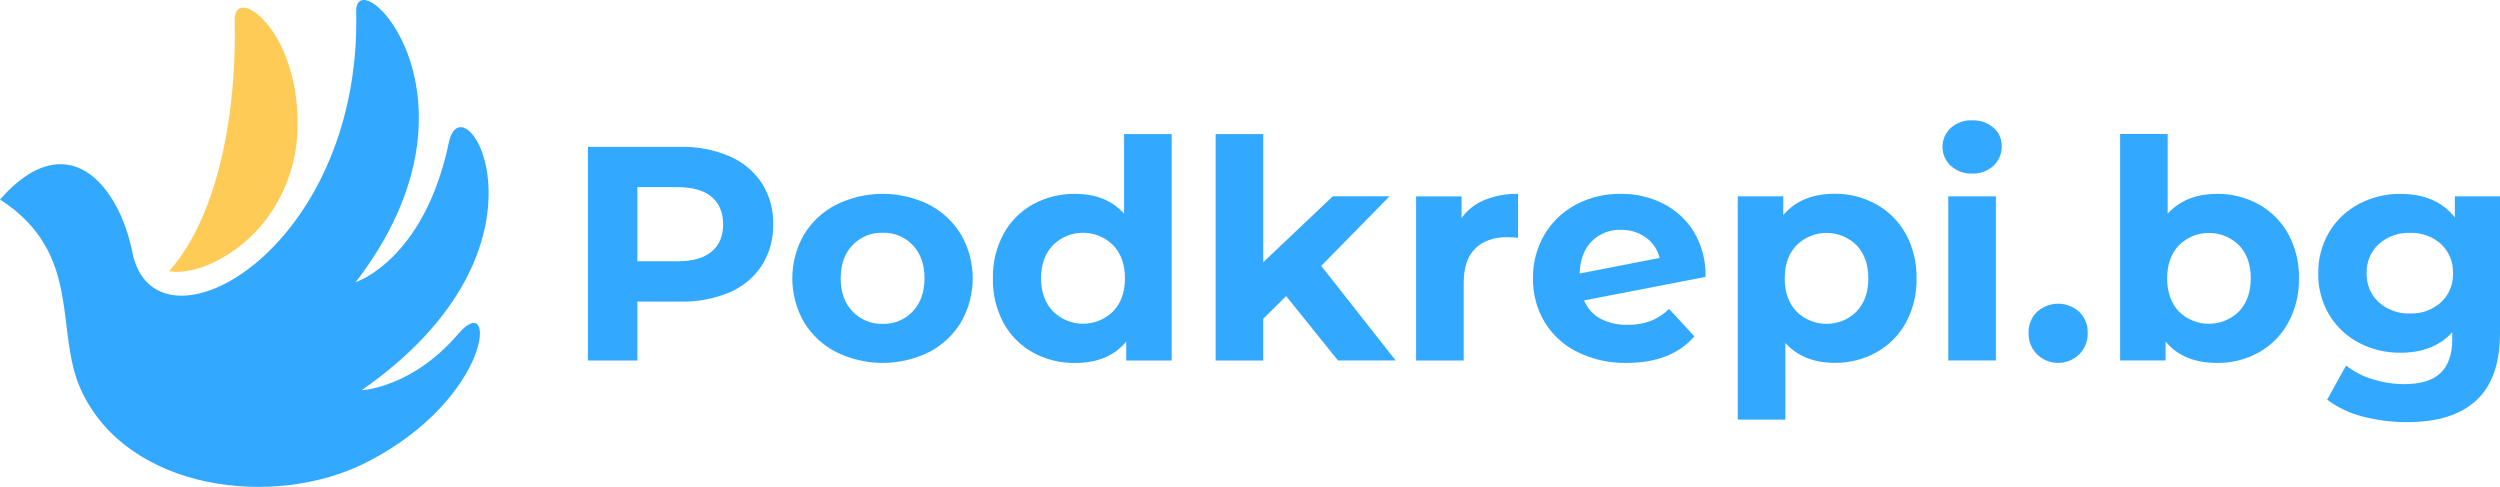
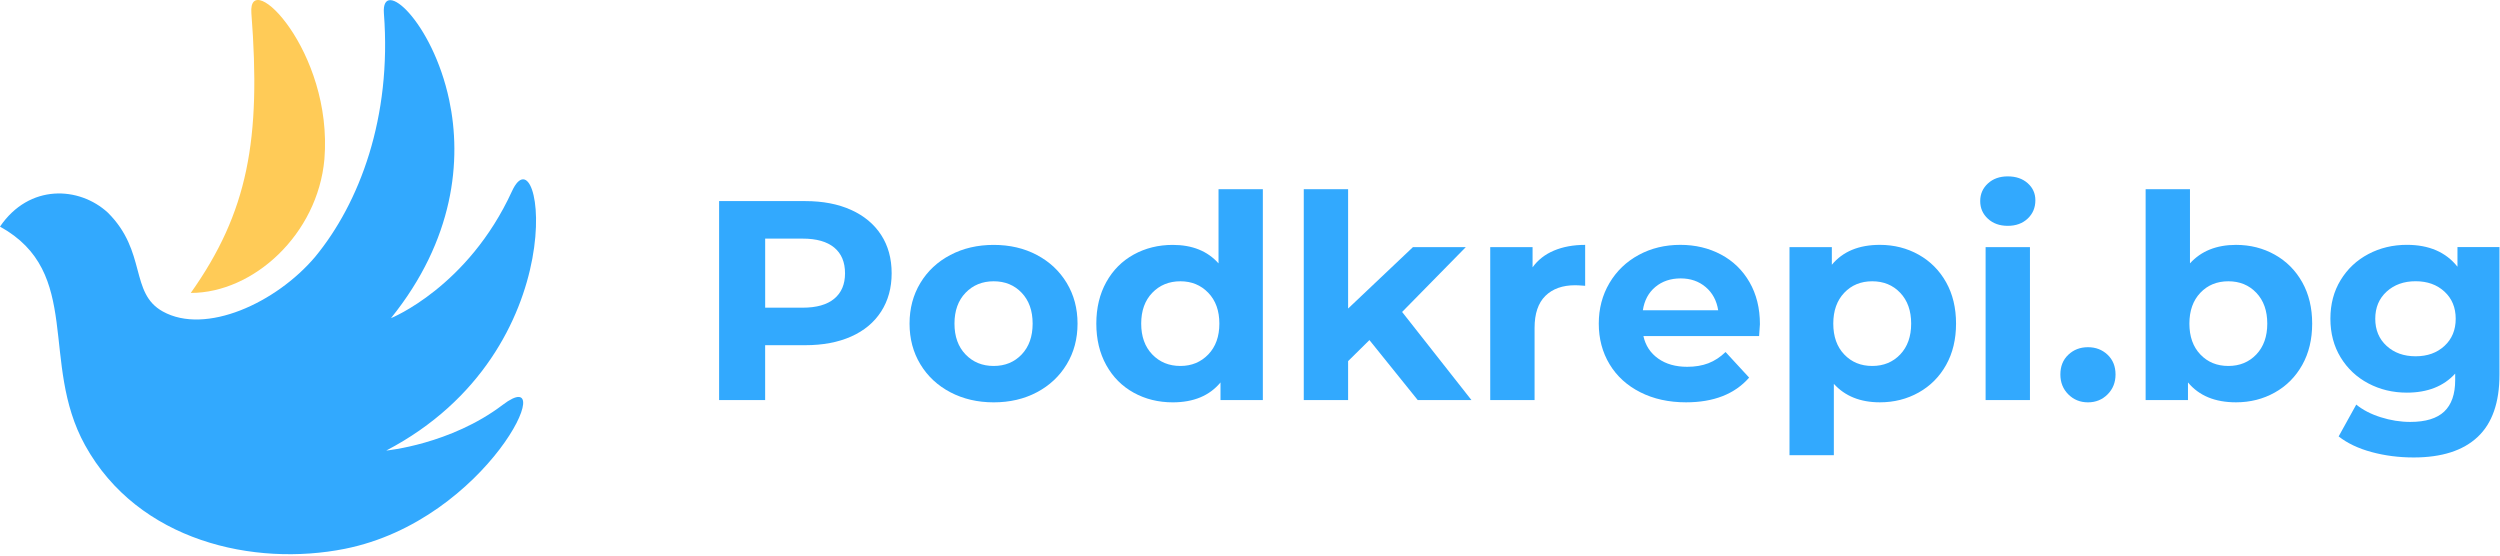
- <svg xmlns="http://www.w3.org/2000/svg" viewBox="0 0 883.2 172">
-   <defs>
-     <style>.cls-1 {fill: #32a9fe;}.cls-2 {fill: #ffcb57;}
- </style>
-   </defs>
-   <g id="Layer_2" data-name="Layer 2">
-     <g id="Layer_1-2" data-name="Layer 1">
-       <path class="cls-1" d="M257.78,55.23a25.88,25.88,0,0,1,11.37,9.49,26.14,26.14,0,0,1,4,14.55,26.21,26.21,0,0,1-4,14.5,25.4,25.4,0,0,1-11.37,9.49,42.51,42.51,0,0,1-17.41,3.29h-15.2v20.81H207.7V51.88h32.67A41.94,41.94,0,0,1,257.78,55.23Zm-6.41,33.69q4.1-3.4,4.1-9.65t-4.1-9.76q-4.1-3.4-12-3.4H225.17v26.2H239.4Q247.27,92.31,251.36,88.92Z" />
-       <path class="cls-1" d="M295.4,124.38A28.44,28.44,0,0,1,284,113.76a31.05,31.05,0,0,1,0-30.83A28.45,28.45,0,0,1,295.4,72.31a37.11,37.11,0,0,1,32.83,0,28.56,28.56,0,0,1,11.32,10.62,31.05,31.05,0,0,1,0,30.83,28.55,28.55,0,0,1-11.32,10.62,37.11,37.11,0,0,1-32.83,0ZM322.46,110q4.15-4.37,4.15-11.7t-4.15-11.7a14,14,0,0,0-10.62-4.37,14.18,14.18,0,0,0-10.67,4.37Q297,91,297,98.35t4.2,11.7a14.18,14.18,0,0,0,10.67,4.37A14,14,0,0,0,322.46,110Z" />
-       <path class="cls-1" d="M413.93,47.36v80H397.87v-6.68q-6.25,7.55-18.11,7.55a30.11,30.11,0,0,1-14.82-3.67,26.24,26.24,0,0,1-10.4-10.46,31.86,31.86,0,0,1-3.77-15.74,31.87,31.87,0,0,1,3.77-15.74,26.25,26.25,0,0,1,10.4-10.46,30.13,30.13,0,0,1,14.82-3.67q11.1,0,17.36,7V47.36ZM393.23,110q4.2-4.37,4.2-11.7t-4.2-11.7a15.1,15.1,0,0,0-21.24,0q-4.2,4.37-4.2,11.7T372,110a15.1,15.1,0,0,0,21.24,0Z" />
-       <path class="cls-1" d="M454.36,104.6l-8.09,8v14.77H429.46v-80h16.82V92.63l24.58-23.29H490.9L466.76,93.93l26.3,33.42H472.68Z" />
-       <path class="cls-1" d="M524.48,70.64a30.21,30.21,0,0,1,11.8-2.16V84q-2.8-.22-3.77-.22-7.22,0-11.32,4T517.1,100v27.38H500.28v-58h16.06V77A18.7,18.7,0,0,1,524.48,70.64Z" />
-       <path class="cls-1" d="M583.13,113.39a19.45,19.45,0,0,0,6.52-4.26l8.95,9.7q-8.19,9.38-23.93,9.38a37.84,37.84,0,0,1-17.36-3.83,28,28,0,0,1-11.64-10.62,29.24,29.24,0,0,1-4.1-15.42,29.64,29.64,0,0,1,4-15.36,28.32,28.32,0,0,1,11.1-10.67,32.83,32.83,0,0,1,15.9-3.83A32.45,32.45,0,0,1,587.71,72a27,27,0,0,1,10.83,10.13,29.54,29.54,0,0,1,4,15.69l-42.91,8.3a12.86,12.86,0,0,0,5.77,6.47,19.83,19.83,0,0,0,9.65,2.16A22.24,22.24,0,0,0,583.13,113.39ZM562.27,85.3q-4,4.1-4.2,11.32l28.25-5.5a12.69,12.69,0,0,0-4.85-7.22,14.52,14.52,0,0,0-8.84-2.7A13.8,13.8,0,0,0,562.27,85.3Z" />
-       <path class="cls-1" d="M662.9,72.21a26.72,26.72,0,0,1,10.4,10.46,31.58,31.58,0,0,1,3.77,15.69A31.57,31.57,0,0,1,673.31,114a26.71,26.71,0,0,1-10.4,10.46,29.56,29.56,0,0,1-14.72,3.72q-11.1,0-17.46-7v27.06H613.91V69.35H630V76q6.25-7.54,18.22-7.55A29.56,29.56,0,0,1,662.9,72.21Zm-7,37.84q4.15-4.37,4.15-11.7t-4.15-11.7a15.1,15.1,0,0,0-21.24,0q-4.15,4.37-4.15,11.7t4.15,11.7a15.1,15.1,0,0,0,21.24,0Z" />
-       <path class="cls-1" d="M689.15,58.57a9.13,9.13,0,0,1,0-13.37,10.67,10.67,0,0,1,7.55-2.69,10.94,10.94,0,0,1,7.55,2.59,8.3,8.3,0,0,1,2.91,6.47,9.15,9.15,0,0,1-2.91,7,10.55,10.55,0,0,1-7.55,2.75A10.66,10.66,0,0,1,689.15,58.57Zm-.86,10.78h16.82v58H688.29Z" />
-       <path class="cls-1" d="M719.66,125.19a10.23,10.23,0,0,1-3-7.55,9.84,9.84,0,0,1,3-7.49,11.11,11.11,0,0,1,14.88,0,9.85,9.85,0,0,1,3,7.49,10.24,10.24,0,0,1-3,7.55,10.67,10.67,0,0,1-14.88,0Z" />
-       <path class="cls-1" d="M798,72.21a26.72,26.72,0,0,1,10.4,10.46,31.57,31.57,0,0,1,3.77,15.69A31.56,31.56,0,0,1,808.38,114,26.7,26.7,0,0,1,798,124.49a29.56,29.56,0,0,1-14.72,3.72q-12,0-18.22-7.55v6.68H749v-80H765.8V75.49q6.36-7,17.46-7A29.56,29.56,0,0,1,798,72.21ZM791,110q4.15-4.37,4.15-11.7T791,86.65a15.1,15.1,0,0,0-21.24,0q-4.15,4.37-4.15,11.7t4.15,11.7A15.1,15.1,0,0,0,791,110Z" />
-       <path class="cls-1" d="M883.2,69.35v48.3q0,16-8.3,23.72t-24.26,7.76a60.72,60.72,0,0,1-16-2,34.88,34.88,0,0,1-12.5-5.93l6.68-12.07a27.5,27.5,0,0,0,9.27,4.8,36.88,36.88,0,0,0,11.21,1.78q8.73,0,12.88-3.93t4.15-11.91v-2.48q-6.58,7.22-18.33,7.22a30.77,30.77,0,0,1-14.61-3.5,26.68,26.68,0,0,1-10.51-9.86,27.57,27.57,0,0,1-3.88-14.66,27.58,27.58,0,0,1,3.88-14.66A26.71,26.71,0,0,1,833.45,72a30.79,30.79,0,0,1,14.61-3.5q12.61,0,19.19,8.3V69.35Zm-20.86,37.46a13.37,13.37,0,0,0,4.26-10.3,13.37,13.37,0,0,0-4.26-10.3,15.49,15.49,0,0,0-10.94-3.94,15.68,15.68,0,0,0-11,3.94,13.28,13.28,0,0,0-4.31,10.3,13.28,13.28,0,0,0,4.31,10.3,15.68,15.68,0,0,0,11,3.93A15.49,15.49,0,0,0,862.34,106.81Z" />
-       <path class="cls-1" d="M0,70.47c23.73-27,42-5.24,46.75,18.63,7.84,39.42,81,.08,79.09-84.93-.43-19.1,50.12,30-.16,95.5,0,0,24.17-7.75,32.88-49.28,5.06-24.11,42.57,36.43-30.82,87.48,0,0,17.8-.78,34.17-19.94,13.82-16.18,12.13,22.61-32.29,45.34-32.56,16.66-84.44,10.2-100.92-25.34C19,117,29.63,89.63,0,70.47" />
-       <path class="cls-2" d="M105.13,44.25a55,55,0,0,1-13.32,36C82.42,90.92,69,97.28,59.71,95.83c15.6-17.38,24-51.08,23.18-88.62-.28-13,22.62,2.93,22.23,37" />
-     </g>
-   </g>
+ <svg xmlns="http://www.w3.org/2000/svg" width="1162" height="258" viewBox="0 0 1162 258" fill="none">
+   <path d="M150.79 73.969C154.84 23.689 115.19 -15.591 116.84 6.109C121.39 64.829 115.27 98.609 88.67 136.159C117.78 136.159 147.66 108.949 150.79 73.969Z" fill="#FFCB57" />
+   <path d="M146.46 119.409C167.15 94.299 182.14 54.579 178.44 6.239C177.12 -11.061 200.97 9.789 208.78 46.459C214.73 74.379 211.09 111.469 181.72 147.879C181.72 147.879 217.49 133.529 237.96 88.889C252.03 58.219 268.64 162.799 179.52 209.419C179.52 209.419 209.43 206.579 233.65 188.179C261.15 167.279 226.8 241.829 160.27 255.089C118.24 263.469 64.25 251.699 39.53 206.929C18.29 168.459 38.62 126.669 0 105.329C13.6 85.349 36.81 86.609 50.11 98.819C68.36 116.959 60.17 136.169 75.65 144.769C95.55 155.839 128.34 140.799 146.46 119.409Z" fill="#32A9FE" />
+   <path d="M395.61 97.569C401.64 100.299 406.29 104.179 409.55 109.199C412.81 114.219 414.44 120.159 414.44 127.029C414.44 133.809 412.81 139.739 409.55 144.799C406.29 149.869 401.64 153.739 395.61 156.419C389.58 159.109 382.47 160.449 374.27 160.449H355.64V185.949H334.24V93.469H374.27C382.47 93.469 389.58 94.839 395.61 97.569ZM387.75 138.849C391.1 136.079 392.77 132.139 392.77 127.029C392.77 121.829 391.1 117.849 387.75 115.069C384.4 112.299 379.51 110.909 373.09 110.909H355.65V143.009H373.09C379.52 143.009 384.41 141.629 387.75 138.849Z" fill="#32A9FE" />
+   <path d="M441.72 182.319C435.78 179.199 431.13 174.859 427.78 169.309C424.43 163.759 422.76 157.469 422.76 150.419C422.76 143.379 424.43 137.079 427.78 131.529C431.13 125.979 435.77 121.639 441.72 118.519C447.66 115.389 454.38 113.829 461.87 113.829C469.35 113.829 476.05 115.389 481.95 118.519C487.85 121.649 492.47 125.979 495.82 131.529C499.17 137.079 500.84 143.379 500.84 150.419C500.84 157.469 499.17 163.759 495.82 169.309C492.47 174.859 487.85 179.199 481.95 182.319C476.05 185.449 469.35 187.009 461.87 187.009C454.38 187.009 447.67 185.439 441.72 182.319ZM474.88 164.749C478.27 161.179 479.97 156.409 479.97 150.419C479.97 144.429 478.27 139.649 474.88 136.089C471.49 132.519 467.15 130.739 461.87 130.739C456.59 130.739 452.23 132.519 448.79 136.089C445.35 139.659 443.64 144.439 443.64 150.419C443.64 156.409 445.36 161.189 448.79 164.749C452.22 168.319 456.58 170.099 461.87 170.099C467.16 170.099 471.49 168.309 474.88 164.749Z" fill="#32A9FE" />
+   <path d="M586.97 87.929V185.949H567.29V177.759C562.18 183.929 554.78 187.009 545.1 187.009C538.41 187.009 532.35 185.509 526.94 182.519C521.52 179.529 517.27 175.249 514.19 169.709C511.11 164.159 509.57 157.729 509.57 150.419C509.57 143.109 511.11 136.679 514.19 131.129C517.27 125.579 521.52 121.309 526.94 118.319C532.36 115.329 538.41 113.829 545.1 113.829C554.17 113.829 561.26 116.689 566.37 122.419V87.929H586.97ZM561.61 164.749C565.04 161.179 566.76 156.409 566.76 150.419C566.76 144.429 565.04 139.649 561.61 136.089C558.17 132.519 553.86 130.739 548.66 130.739C543.38 130.739 539.02 132.519 535.58 136.089C532.14 139.659 530.43 144.439 530.43 150.419C530.43 156.409 532.15 161.189 535.58 164.749C539.01 168.319 543.37 170.099 548.66 170.099C553.86 170.099 558.17 168.309 561.61 164.749Z" fill="#32A9FE" />
+   <path d="M636.51 158.069L626.6 167.849V185.949H605.99V87.929H626.6V143.409L656.72 114.879H681.29L651.7 144.999L683.93 185.949H658.96L636.51 158.069Z" fill="#32A9FE" />
+   <path d="M722.31 116.459C726.49 114.699 731.31 113.819 736.78 113.819V132.839C734.49 132.659 732.95 132.579 732.16 132.579C726.26 132.579 721.64 134.229 718.29 137.529C714.94 140.829 713.27 145.789 713.27 152.389V185.939H692.66V114.869H712.34V124.249C714.8 120.819 718.13 118.219 722.31 116.459Z" fill="#32A9FE" />
+   <path d="M817.63 156.219H763.86C764.83 160.619 767.12 164.099 770.73 166.659C774.34 169.219 778.83 170.489 784.21 170.489C787.91 170.489 791.19 169.939 794.05 168.839C796.91 167.739 799.58 165.999 802.04 163.619L813 175.509C806.31 183.169 796.53 186.999 783.67 186.999C775.65 186.999 768.56 185.439 762.4 182.309C756.23 179.189 751.48 174.849 748.13 169.299C744.78 163.749 743.11 157.459 743.11 150.409C743.11 143.449 744.76 137.179 748.06 131.579C751.36 125.989 755.9 121.629 761.67 118.499C767.44 115.369 773.89 113.809 781.02 113.809C787.98 113.809 794.27 115.309 799.91 118.299C805.55 121.299 809.97 125.589 813.19 131.179C816.4 136.769 818.01 143.269 818.01 150.669C818.02 150.939 817.89 152.789 817.63 156.219ZM769.41 133.369C766.24 136.009 764.3 139.619 763.6 144.199H798.61C797.9 139.709 795.97 136.119 792.8 133.429C789.63 130.739 785.75 129.399 781.17 129.399C776.5 129.409 772.58 130.729 769.41 133.369Z" fill="#32A9FE" />
+   <path d="M891.8 118.379C897.22 121.419 901.46 125.689 904.55 131.189C907.63 136.689 909.17 143.099 909.17 150.409C909.17 157.719 907.63 164.129 904.55 169.629C901.47 175.129 897.22 179.409 891.8 182.439C886.38 185.479 880.37 186.999 873.77 186.999C864.7 186.999 857.56 184.139 852.37 178.409V211.569H831.76V114.869H851.44V123.059C856.55 116.899 863.99 113.809 873.77 113.809C880.38 113.819 886.39 115.339 891.8 118.379ZM883.22 164.749C886.61 161.179 888.31 156.409 888.31 150.419C888.31 144.429 886.61 139.649 883.22 136.089C879.83 132.519 875.49 130.739 870.21 130.739C864.93 130.739 860.59 132.519 857.2 136.089C853.81 139.659 852.11 144.439 852.11 150.419C852.11 156.409 853.8 161.189 857.2 164.749C860.59 168.319 864.93 170.099 870.21 170.099C875.49 170.099 879.83 168.309 883.22 164.749Z" fill="#32A9FE" />
+   <path d="M923.97 101.659C921.59 99.459 920.4 96.729 920.4 93.469C920.4 90.209 921.59 87.479 923.97 85.279C926.35 83.079 929.43 81.979 933.22 81.979C937.01 81.979 940.09 83.039 942.47 85.149C944.85 87.259 946.04 89.909 946.04 93.079C946.04 96.519 944.85 99.359 942.47 101.599C940.09 103.839 937.01 104.969 933.22 104.969C929.43 104.969 926.35 103.869 923.97 101.659ZM922.91 114.879H943.52V185.949H922.91V114.879Z" fill="#32A9FE" />
+   <path d="M961.36 183.309C958.89 180.849 957.66 177.759 957.66 174.059C957.66 170.269 958.89 167.209 961.36 164.879C963.82 162.549 966.86 161.379 970.48 161.379C974.09 161.379 977.13 162.549 979.6 164.879C982.06 167.209 983.3 170.279 983.3 174.059C983.3 177.759 982.07 180.839 979.6 183.309C977.13 185.779 974.09 187.009 970.48 187.009C966.86 187.009 963.82 185.769 961.36 183.309Z" fill="#32A9FE" />
+   <path d="M1057.33 118.379C1062.75 121.419 1066.99 125.689 1070.08 131.189C1073.16 136.689 1074.7 143.099 1074.7 150.409C1074.7 157.719 1073.16 164.129 1070.08 169.629C1067 175.129 1062.75 179.409 1057.33 182.439C1051.91 185.479 1045.9 186.999 1039.3 186.999C1029.52 186.999 1022.08 183.919 1016.97 177.749V185.939H997.29V87.929H1017.9V122.409C1023.1 116.689 1030.23 113.819 1039.3 113.819C1045.9 113.819 1051.91 115.339 1057.33 118.379ZM1048.74 164.749C1052.13 161.179 1053.83 156.409 1053.83 150.419C1053.83 144.429 1052.13 139.649 1048.74 136.089C1045.35 132.519 1041.01 130.739 1035.73 130.739C1030.45 130.739 1026.11 132.519 1022.72 136.089C1019.33 139.659 1017.63 144.439 1017.63 150.419C1017.63 156.409 1019.32 161.189 1022.72 164.749C1026.11 168.319 1030.45 170.099 1035.73 170.099C1041.01 170.099 1045.35 168.309 1048.74 164.749Z" fill="#32A9FE" />
+   <path d="M1161.76 114.879V174.059C1161.76 187.089 1158.37 196.779 1151.59 203.119C1144.81 209.459 1134.9 212.629 1121.87 212.629C1115 212.629 1108.48 211.789 1102.32 210.119C1096.15 208.449 1091.05 206.019 1087 202.849L1095.19 188.049C1098.18 190.509 1101.97 192.479 1106.55 193.929C1111.13 195.379 1115.71 196.109 1120.29 196.109C1127.42 196.109 1132.69 194.499 1136.08 191.289C1139.47 188.069 1141.17 183.209 1141.17 176.689V173.649C1135.8 179.549 1128.31 182.499 1118.71 182.499C1112.19 182.499 1106.23 181.069 1100.81 178.209C1095.39 175.349 1091.1 171.319 1087.93 166.119C1084.76 160.919 1083.17 154.939 1083.17 148.149C1083.17 141.369 1084.75 135.379 1087.93 130.179C1091.1 124.979 1095.39 120.949 1100.81 118.089C1106.23 115.229 1112.19 113.799 1118.71 113.799C1129.01 113.799 1136.85 117.189 1142.23 123.969V114.849H1161.76V114.879ZM1136.19 160.779C1139.67 157.569 1141.41 153.359 1141.41 148.159C1141.41 142.959 1139.67 138.759 1136.19 135.539C1132.71 132.329 1128.24 130.719 1122.78 130.719C1117.32 130.719 1112.83 132.329 1109.3 135.539C1105.78 138.759 1104.02 142.959 1104.02 148.159C1104.02 153.359 1105.78 157.559 1109.3 160.779C1112.82 163.999 1117.31 165.599 1122.78 165.599C1128.25 165.599 1132.71 163.999 1136.19 160.779Z" fill="#32A9FE" />
</svg>
